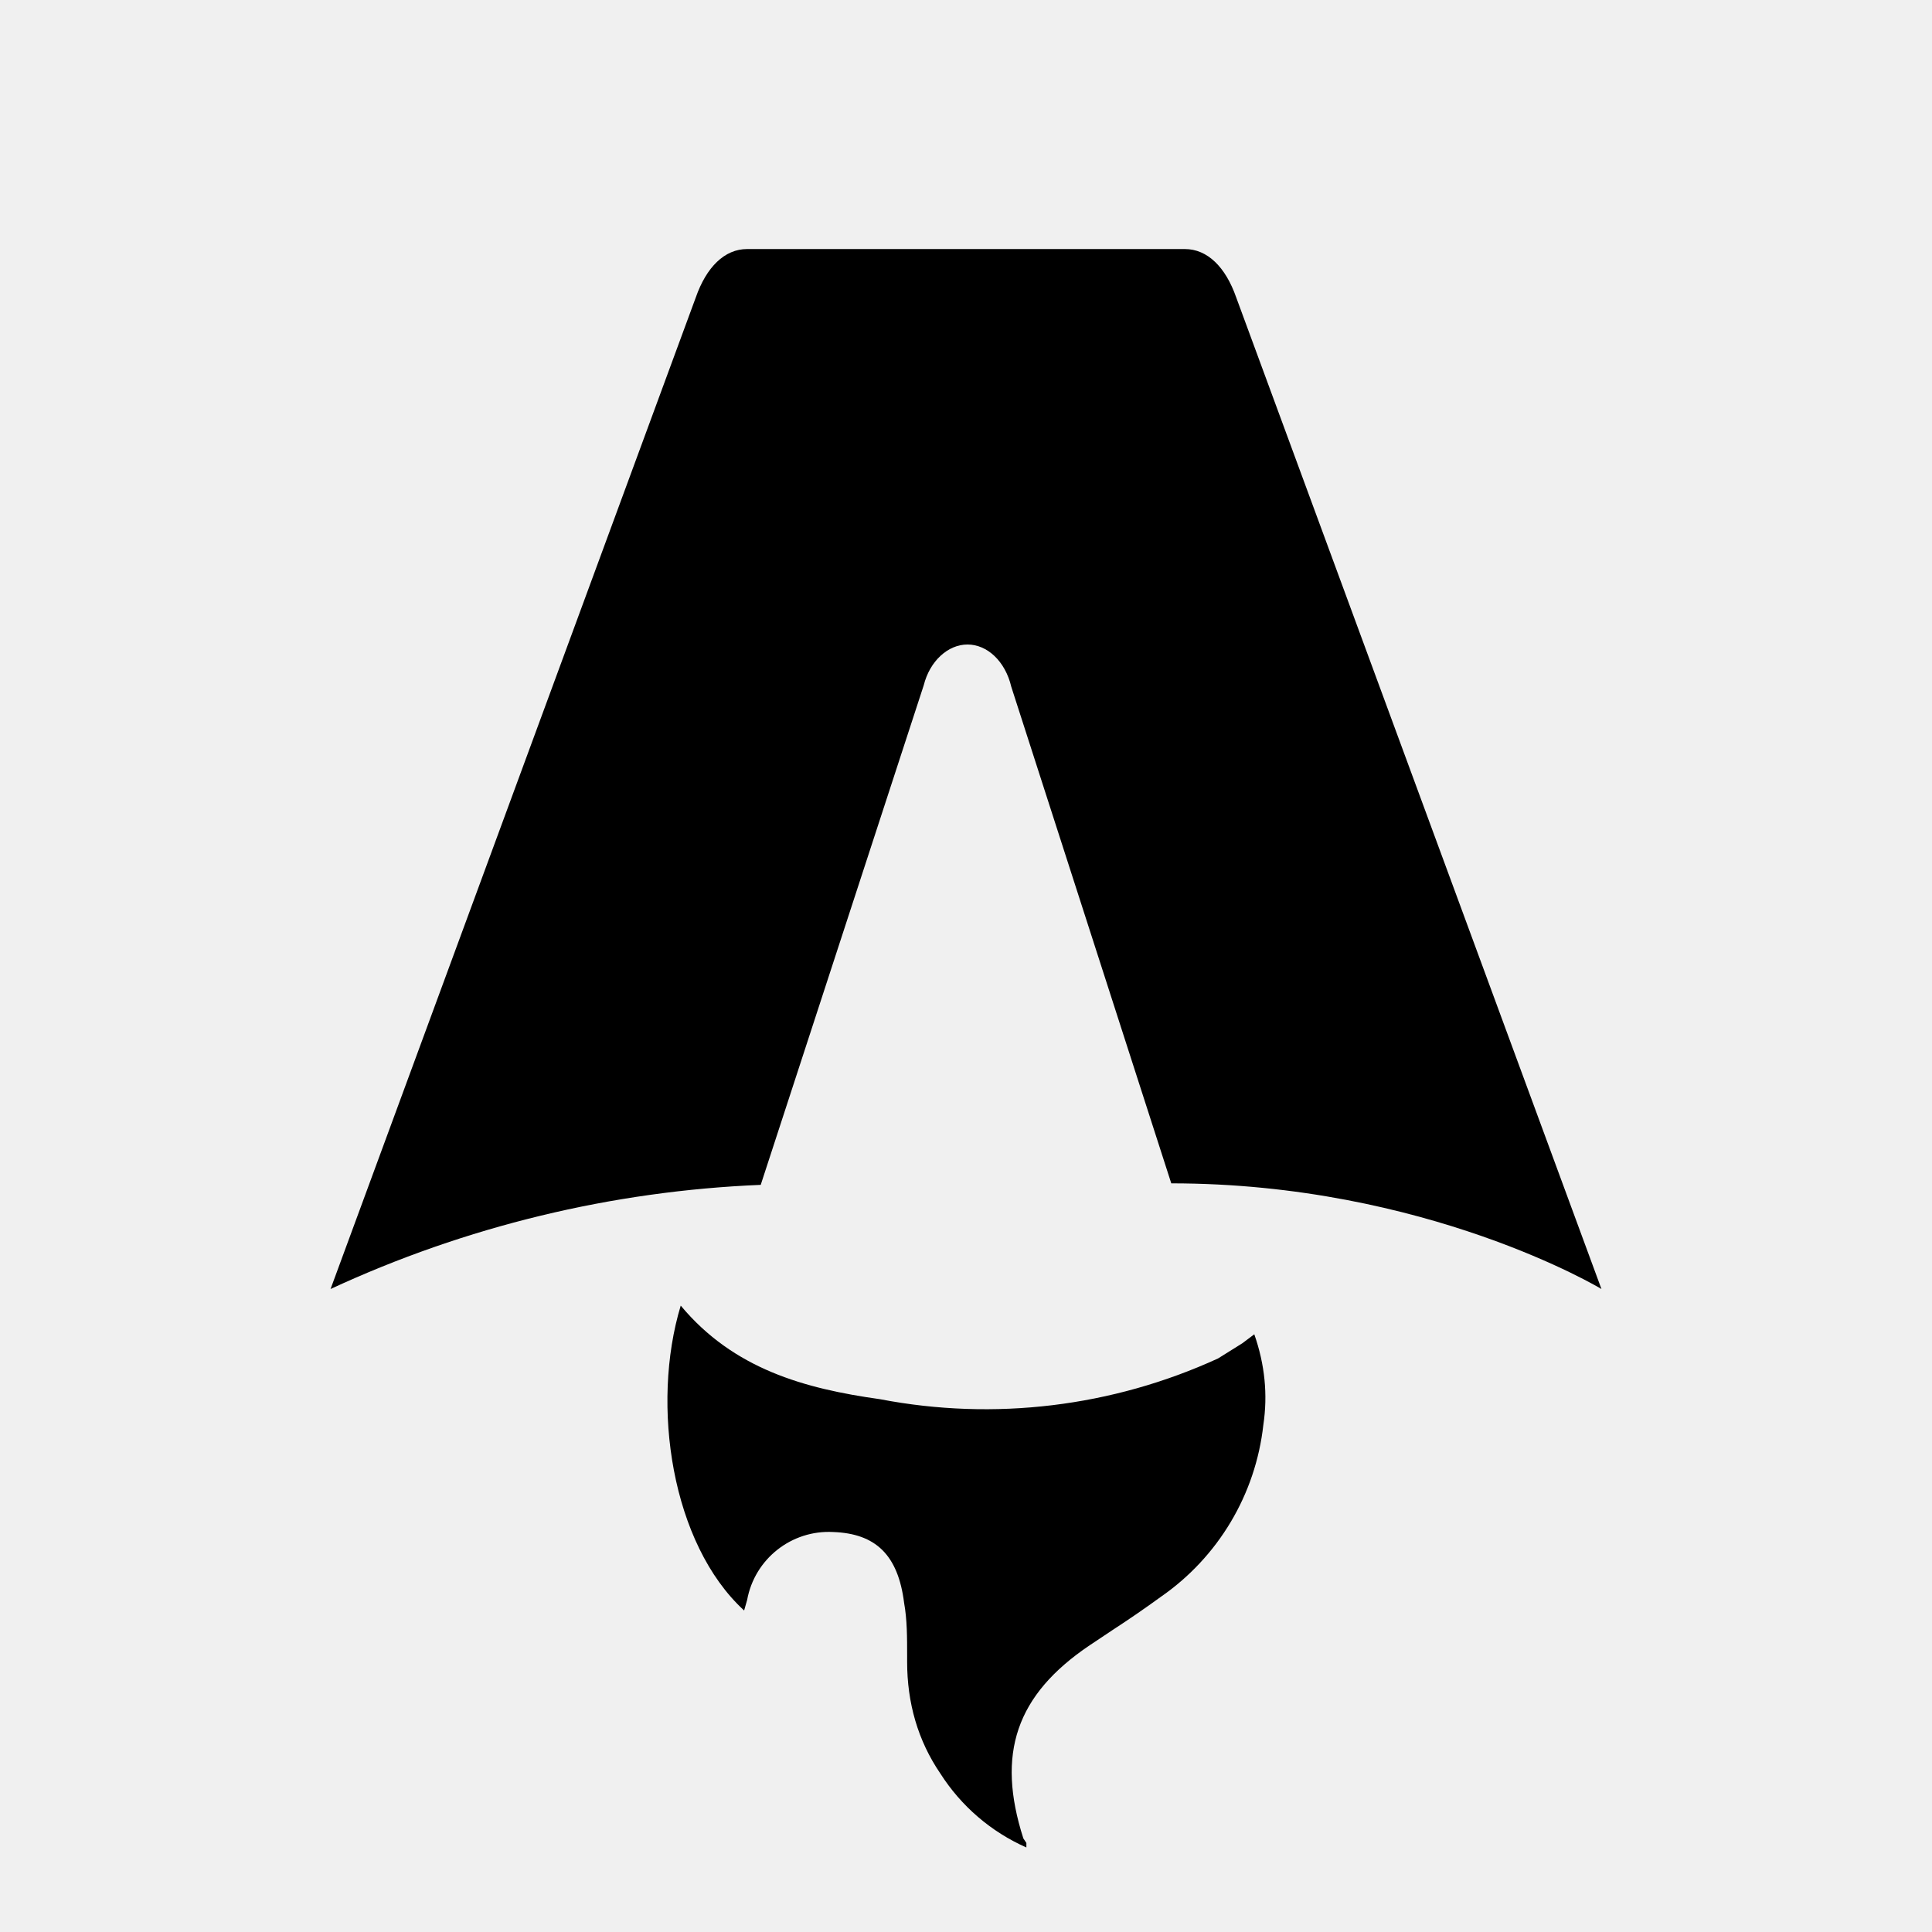
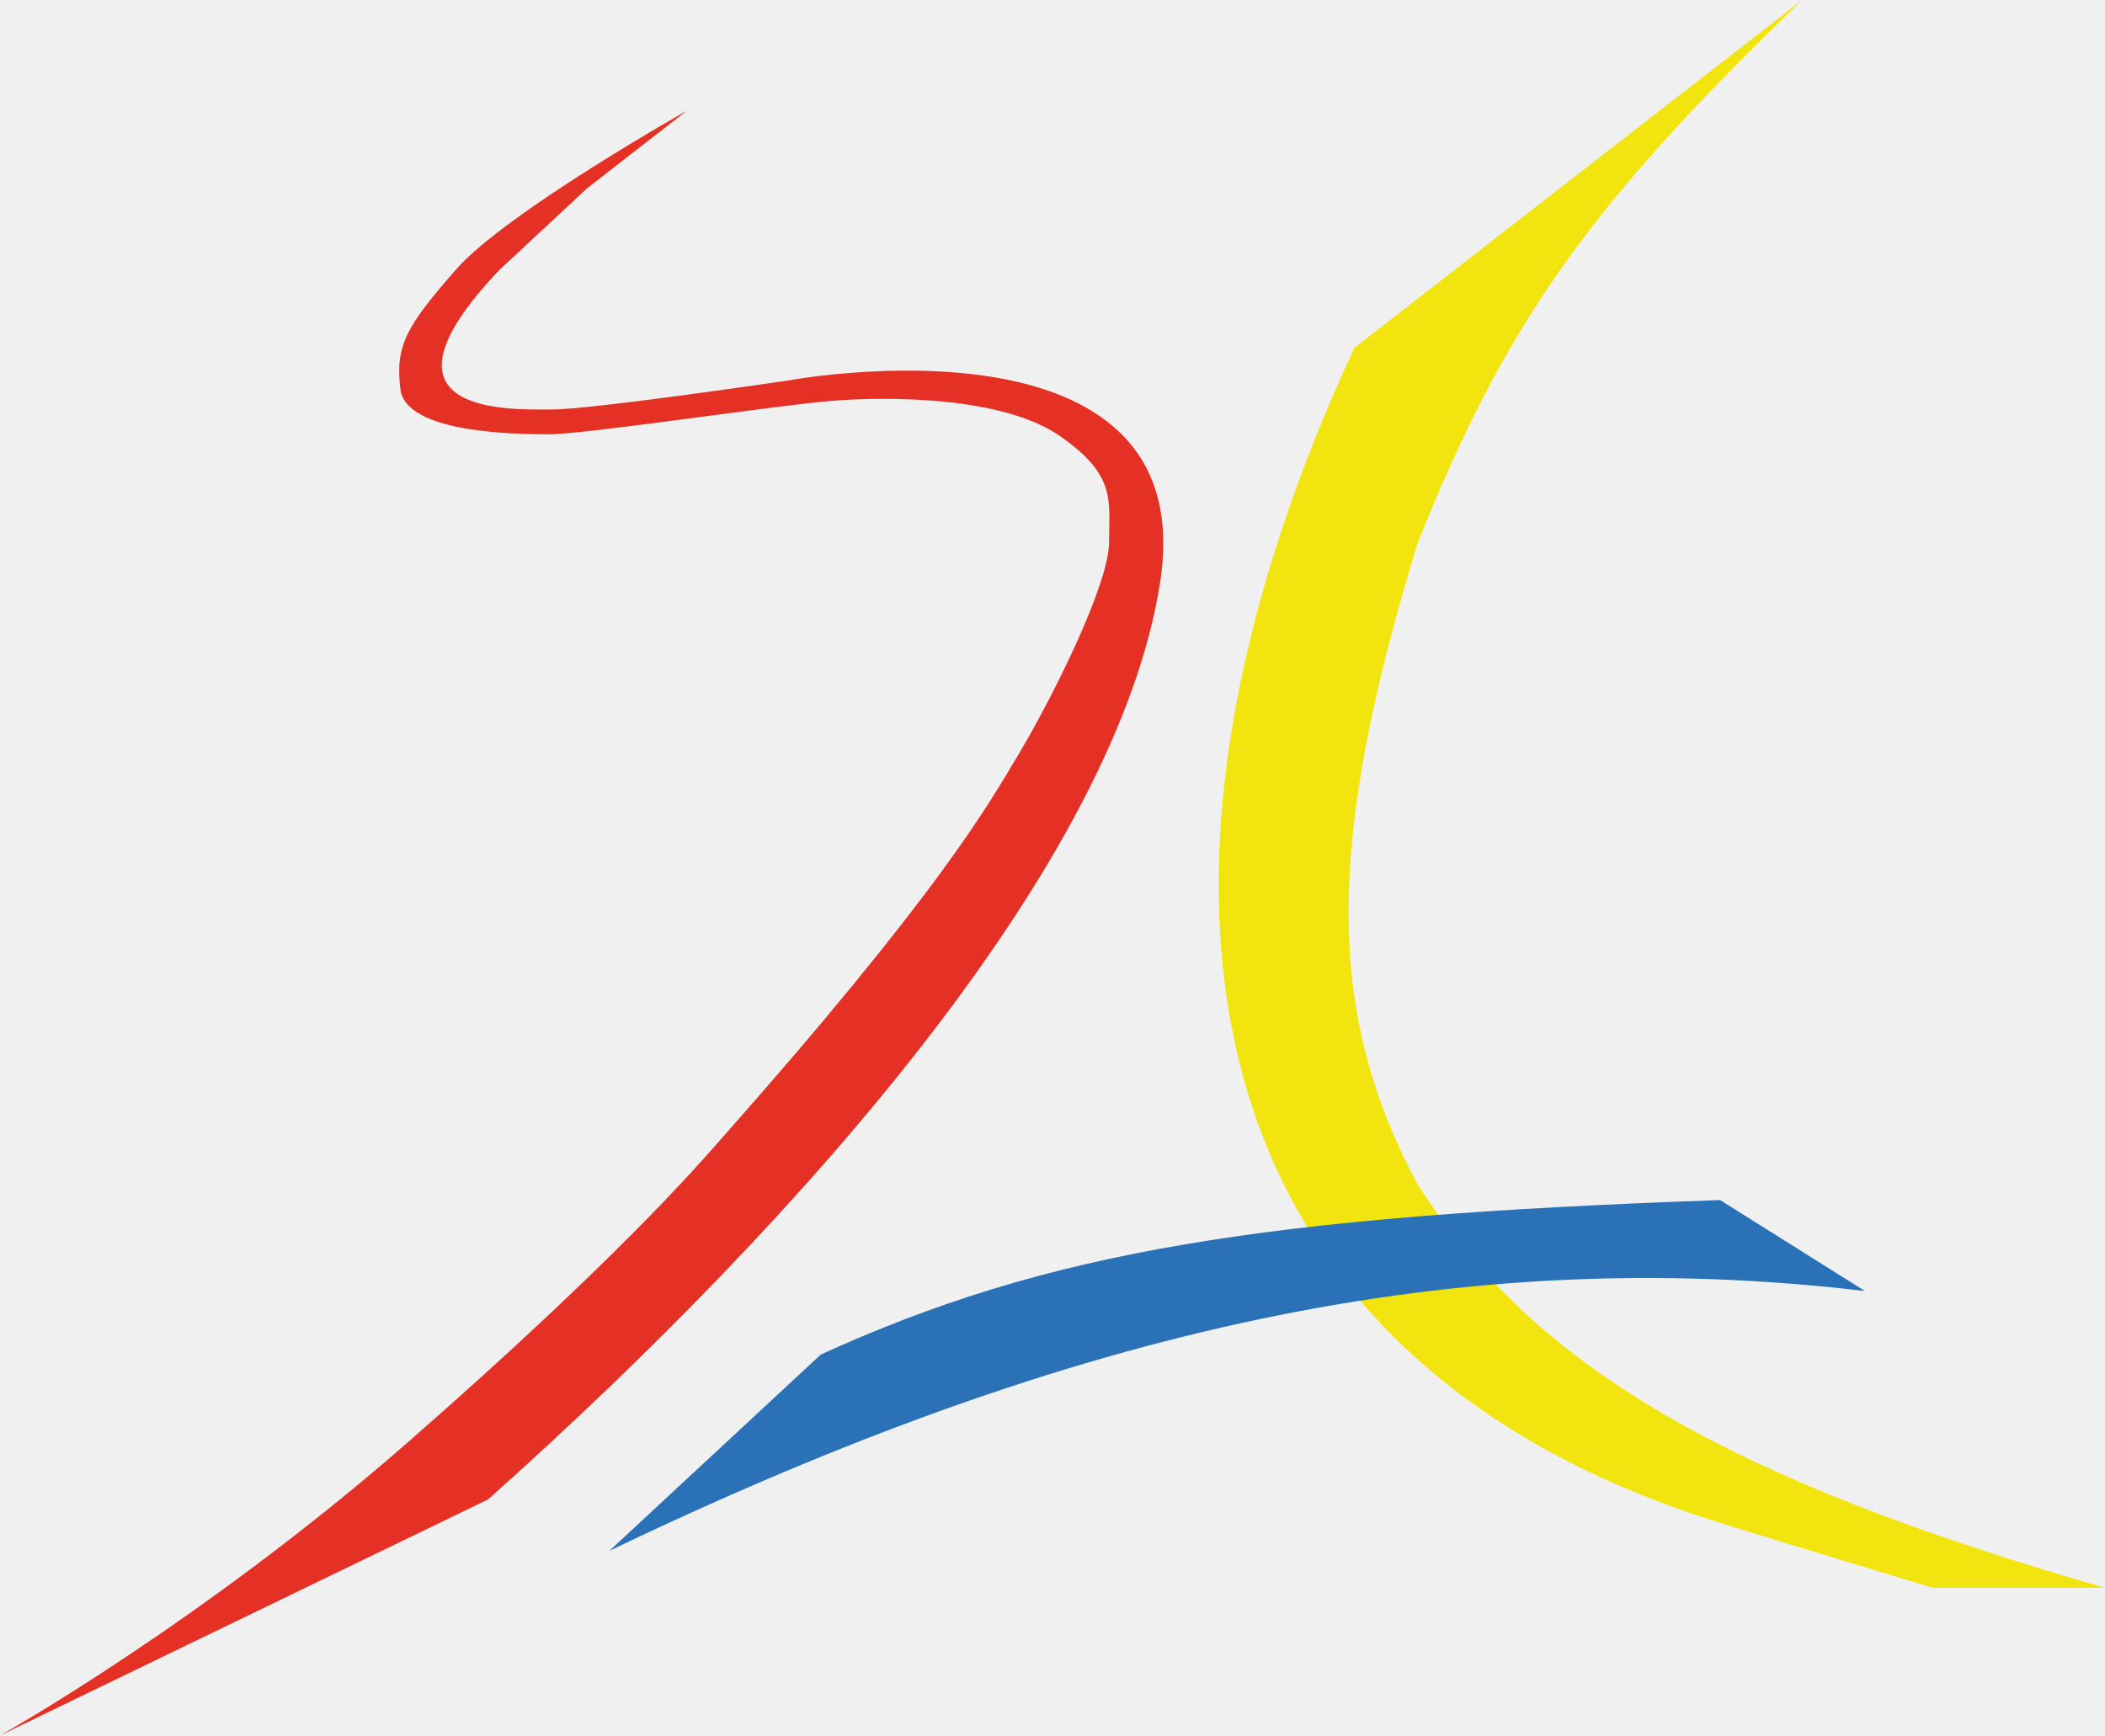
- <svg xmlns="http://www.w3.org/2000/svg" fill="none" viewBox="0 0 128 128">
-   <path d="M50.4 78.5a75.1 75.1 0 0 0-28.5 6.9l24.2-65.7c.7-2 1.9-3.2 3.4-3.2h29c1.5 0 2.7 1.2 3.4 3.2l24.2 65.7s-11.6-7-28.5-7L67 45.5c-.4-1.7-1.6-2.8-2.9-2.8-1.3 0-2.5 1.1-2.9 2.7L50.4 78.5Zm-1.1 28.2Zm-4.2-20.2c-2 6.6-.6 15.8 4.2 20.2a17.5 17.5 0 0 1 .2-.7 5.5 5.5 0 0 1 5.7-4.5c2.8.1 4.3 1.5 4.7 4.7.2 1.1.2 2.3.2 3.5v.4c0 2.7.7 5.2 2.2 7.4a13 13 0 0 0 5.7 4.9v-.3l-.2-.3c-1.8-5.6-.5-9.5 4.4-12.8l1.5-1a73 73 0 0 0 3.2-2.2 16 16 0 0 0 6.8-11.4c.3-2 .1-4-.6-6l-.8.6-1.6 1a37 37 0 0 1-22.4 2.7c-5-.7-9.7-2-13.2-6.2Z" />
-   <style>
-         path { fill: #000; }
-         @media (prefers-color-scheme: dark) {
-             path { fill: #FFF; }
-         }
-     </style>
+ <svg xmlns="http://www.w3.org/2000/svg" width="114" height="94" fill="none">
+   <path fill="#E53025" d="M37.194 6s-9.813 5.525-12.503 8.603c-2.69 3.078-3.292 4.104-3.008 6.471.285 2.368 6.094 2.447 8.073 2.447 1.978 0 12.345-1.578 15.352-1.815 3.008-.237 9.18-.237 12.267 1.894 3.086 2.13 2.69 3.473 2.69 5.761 0 2.29-3.086 8.445-4.827 11.366-1.741 2.92-4.353 7.613-16.382 21.188-1.044 1.178-5.46 6.306-16.698 16.142C10.921 87.894 0 94 0 94l26.432-12.786c17.33-15.469 34.108-34.672 36.403-49.722 2.295-15.05-20.1-10.891-20.1-10.891s-10.684 1.578-12.821 1.578c-2.137 0-10.446.395-2.85-7.576l4.75-4.42L37.193 6Z" />
+   <path fill="#F2E50F" d="M73.343 18.84 97.597 0c-11.42 11.006-16.06 17.442-20.833 29.448-4.963 16.23-4.975 25.411 0 34.673C83.032 74.095 93.788 80.191 114 86h-9.328s-7.659-2.314-11.505-3.513C63.47 73.225 60.206 47.18 73.343 18.84Z" />
+   <path fill="#2B71B7" d="M44.451 73.366C56.719 67.775 68.373 65.86 93.157 65L101 69.926C79.196 67.346 58.412 71.802 33 84l11.451-10.634Z" />
</svg>
